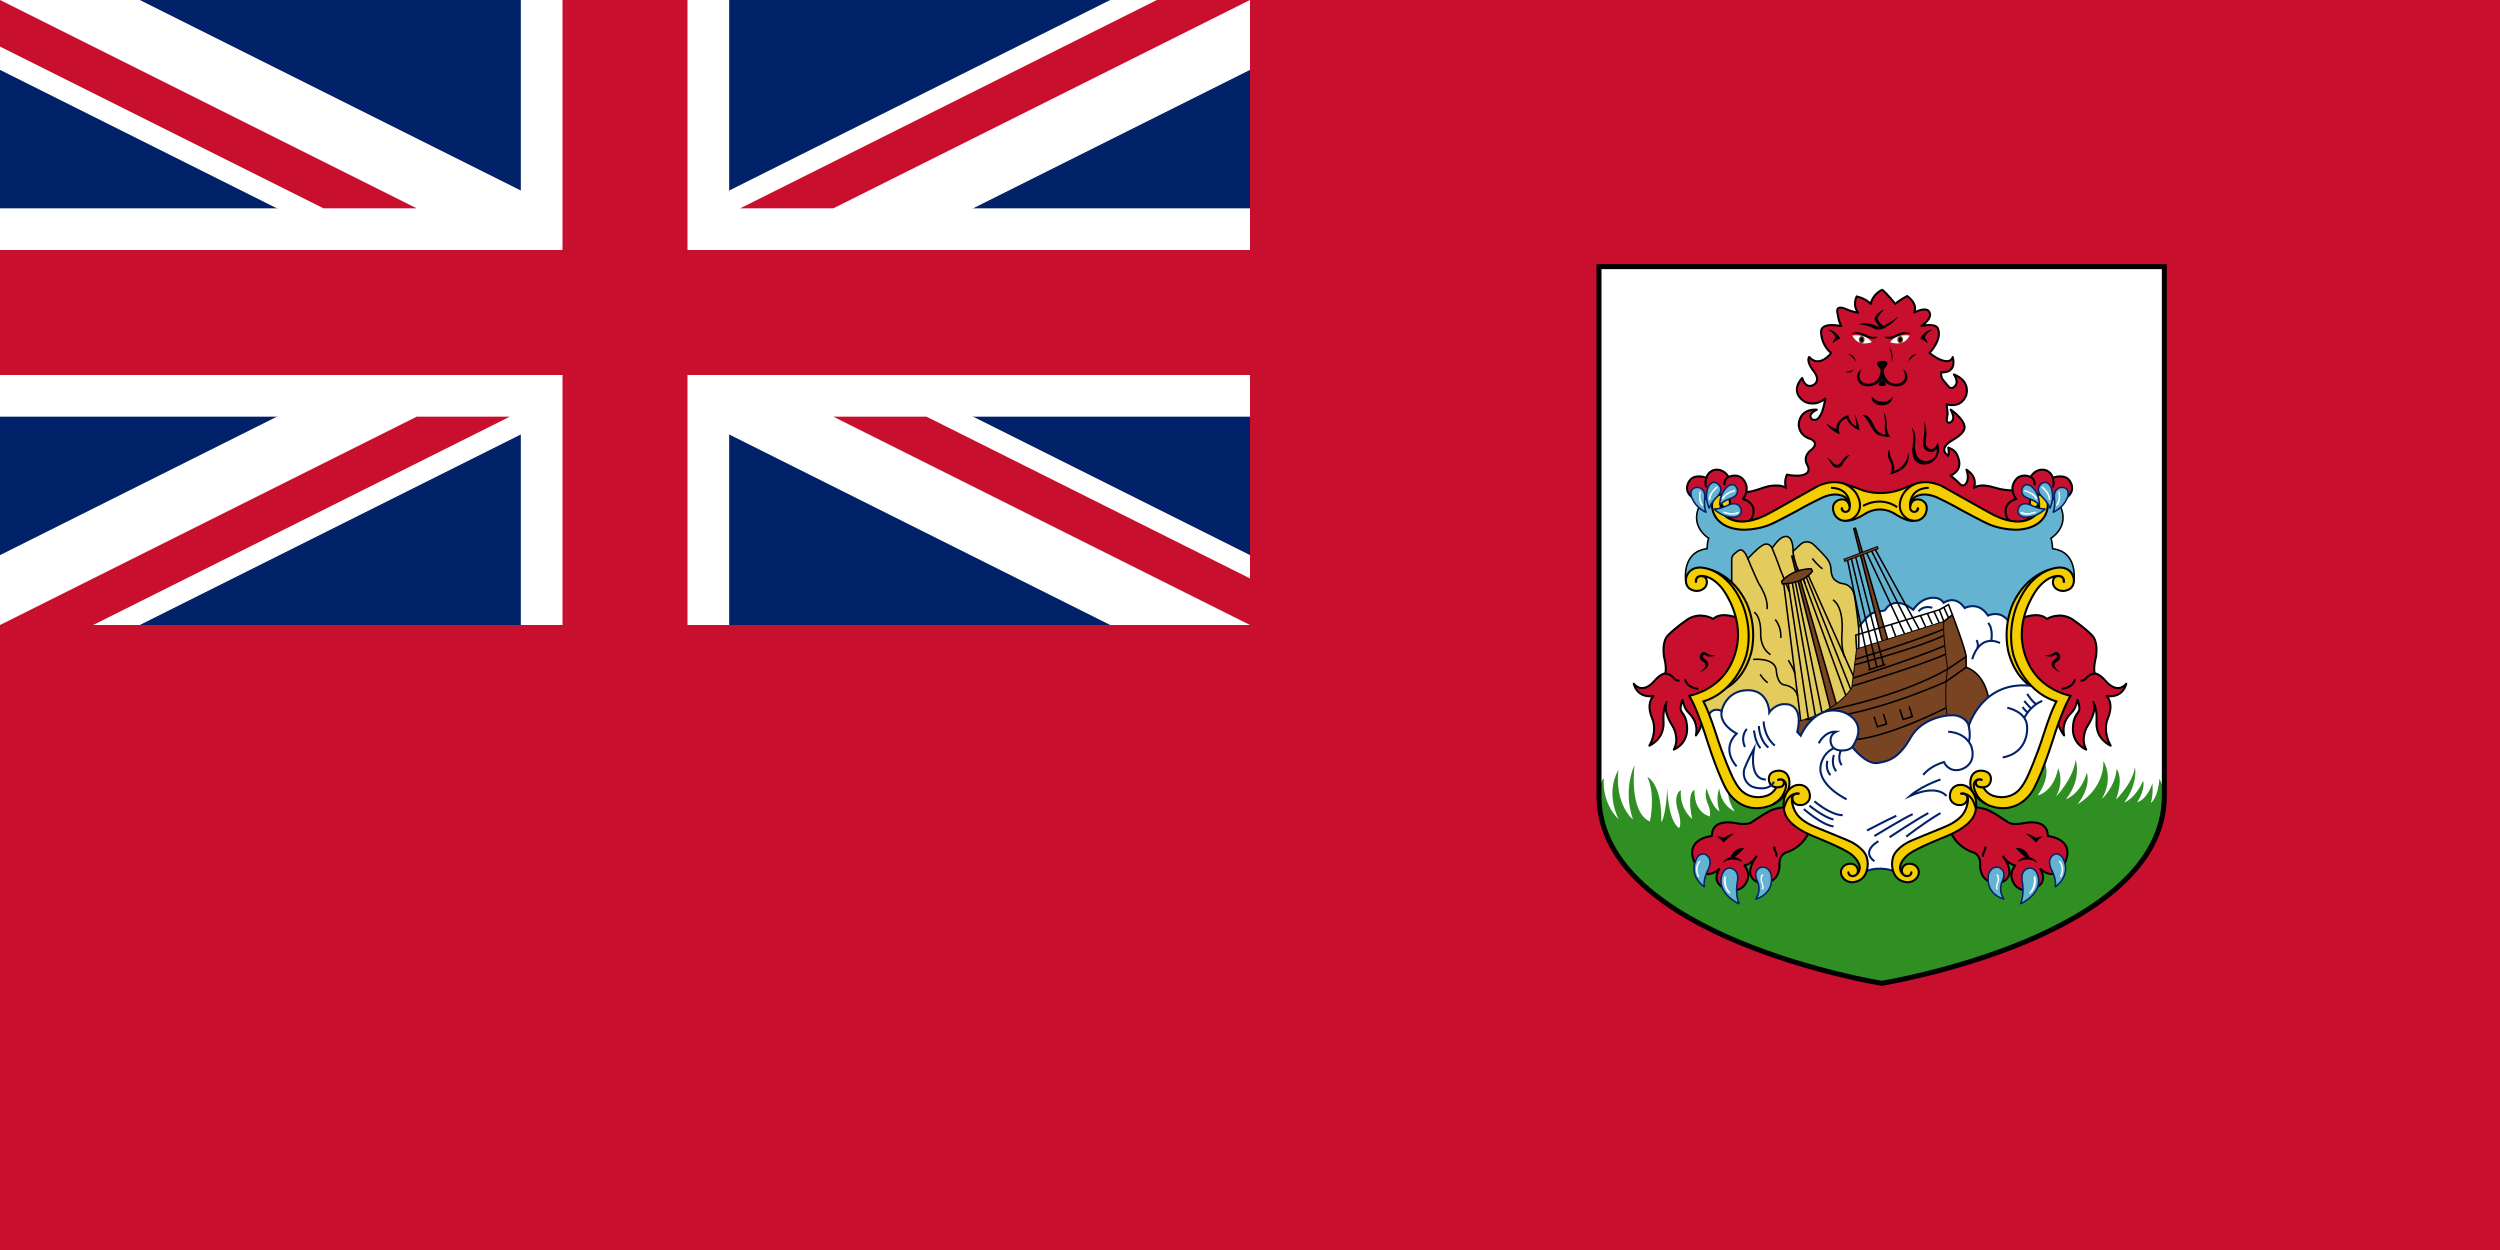
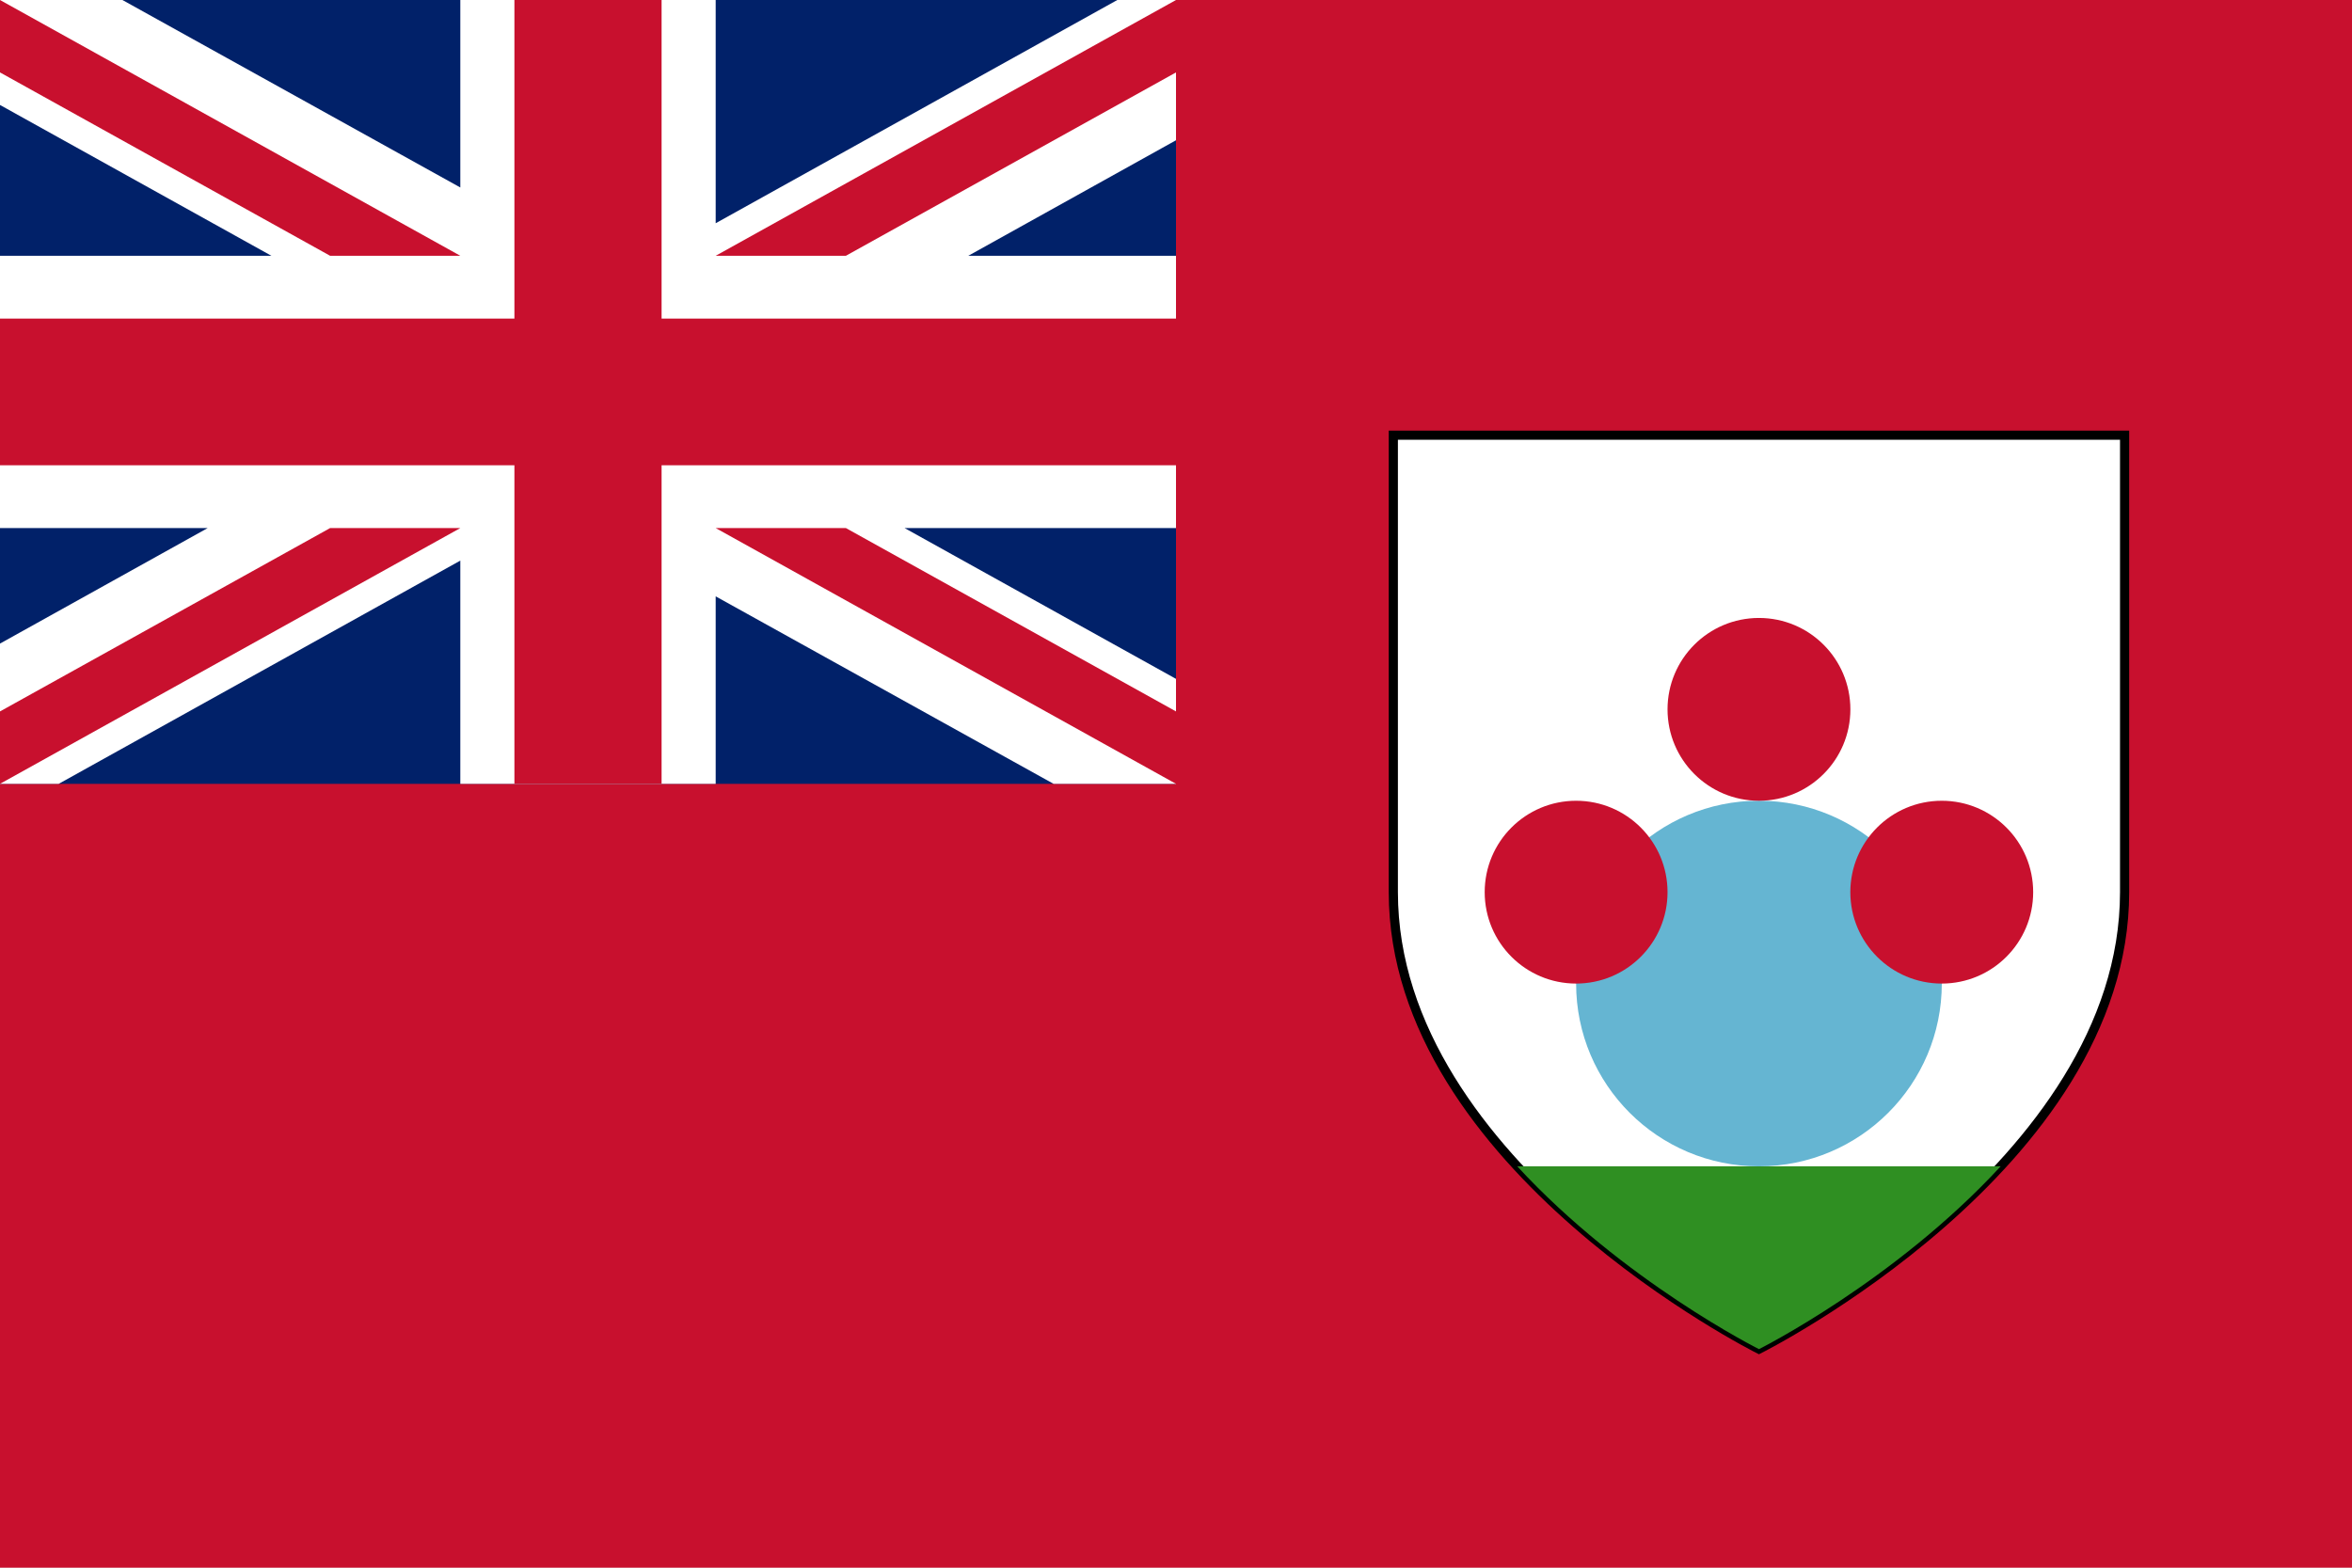
- <svg xmlns="http://www.w3.org/2000/svg" viewBox="0 0 1000 500">
-   <path d="M0 0h1000v500H0z" fill="#c8102e" />
-   <path d="M0 0h500v250H0z" fill="#012169" />
-   <path d="M0 0v27.95L444.1 250H500v-27.95L55.9 0zm500 0v27.95L55.9 250H0v-27.95L444.1 0z" fill="#fff" />
-   <path d="M208.333 0v250h83.334V0zM0 83.333v83.334h500V83.333z" fill="#fff" />
-   <path d="M0 100v50h500v-50zM225 0v250h50V0zM0 250l166.667-83.333h37.266L37.267 250zM0 0l166.667 83.333H129.4L0 18.633zm296.067 83.333L462.733 0H500L333.333 83.333zM500 250l-166.667-83.333H370.6l129.4 64.7z" fill="#c8102e" />
-   <path d="M865.361 106.664v211.737c0 56.557-113.062 74.933-113.062 74.933s-113.062-18.376-113.062-74.933V106.664z" fill="#fff" />
-   <path d="M865.361 318.401c0 56.557-113.062 74.933-113.062 74.933s-113.062-18.376-113.062-74.933c0 0 0-4.555 2.301-7.145 0 0-1.246 9.407 5.981 16.522 0 0-5.669-10.037-.125-19.901 0 0-2.056 12.691 5.856 19.979 0 0-4.361-10.367.561-21.927 0 0-2.43 18.911 6.168 22.681 0 0 2.367-10.869-1.059-17.843 0 0 5.919 2.387 5.607 18.157 0 0 1.869-2.325 2.367-13.697 0 0 .249 13.005 4.735 16.021 0 0 1.371-1.319-.498-7.225s.81-7.979 1.246-7.854c0 0-.983 6.534 4.493 11.435 0 0-2.374-10.241.928-11.623 0 0-.685 8.67 6.168 10.618 0 0 .498-2.513-.997-5.34 0 0-1.308-3.353-.312-5.918 0 0 2.181 7.865 5.171 9.185 0 0-1.807-4.61-.125-9.185 0 0 .374 6.546 6.23 9.247 0 0-3.858-5.067-2.334-10.639l37.659 1.843 19.501.93 58.502-4.134 10.093-8.67s3.987 5.529-2.305 14.262c0 0 6.23-1.131 8.224-10.869 0 0 2.554 5.403-.935 11.372 0 0 6.916-6.911 7.912-14.765 0 0 2.679 7.602-3.863 15.77 0 0 5.856-1.948 8.349-10.618 0 0 1.994 5.222-3.676 12.601 0 0 10.591-5.627 10.28-17.25 0 0 4.423 6.408-.623 15.204 0 0 5.42-4.838 5.919-12.063 0 0 2.991 3.267-.249 12.251 0 0 6.604-6.22 7.601-12.943 0 0 1.433 6.22-4.237 14.073 0 0 3.863-.942 7.539-8.607 0 0 .997 3.016-2.367 8.545 0 0 3.614-.628 6.043-7.539 0 0 .436 4.147-.623 7.854 0 0 2.804-1.822 3.427-9.676 0 0 1.566 2.576 1.593 5.78.025 3.205-.002 1.101-.002 1.101z" fill="#2f8f22" />
-   <g stroke="#000">
-     <path d="M807.139 195.999s-3.929.668-8.975-.87c-5.046-1.537-7.086-.913-8.652 0 0 0 2.048-4.055-2.936-7.257 0 0 1.62 4.094-.623 6.006 0 0-.997.938-2.181-.475 0 0-1.744-1.791-3.582-3.173 0 0 4.237-1.476 3.458-5.78s-3.084-4.869-4.33-5.403c0 0 .436 1.948 0 3.267 0 0-4.61-2.576 1.651-6.22s5.109-5.78 3.987-7.634c-1.121-1.853-3.52-3.895-4.704-4.618 0 0 1.246 1.948 1.028 3.613s-3.053 2.733-2.492-.188c.561-2.922-.031-2.419-.094-5.529 0 0 5.576 1.885 7.757-3.55 0 0 2.149-5.623-4.891-8.419 0 0 1.713 2.293.872 4.021 0 0-1.495 2.827-3.271.534s-2.897-2.733-2.71-5.435c0 0 6.386.88 4.642-6.063 0 0-1.028 4.618-9.314-1.602 0 0 5.389-5.529 3.302-9.99 0 0-.654-2.042-6.511-.848 0 0 5.078-3.204 2.928-5.937 0 0-1.09-1.822-5.825.565 0 0 1.838-3.173-2.804-6.597 0 0-3.115 1.634-4.766 3.141 0 0-3.177-4.021-5.202-5.623 0 0-3.676 1.414-4.61 5.623 0 0-1.713-2.042-5.607-2.984 0 0-1.869 3.456.561 6.471 0 0-1.807-.063-5.109-1.508 0 0-3.769-1.791-3.209 1.445s.841 3.958 1.589 5.466c0 0-8.458-1.964-8.099 2.607.249 3.173 1.433 5.906 4.05 8.199 0 0-4.735 6.189-8.785 1.539 0 0-1.402 1.508 1.62 5.466 0 0 3.022 3.33.53 5.435 0 0-3.333 2.67-4.953-2.513 0 0-5.389 5.372.966 9.487 0 0 4.081 2.325 8.255-1.257 0 0-1.277 10.304-5.265 8.325 0 0-2.399-1.759 1.9-3.864 0 0-6.199-.785-7.196 5.215 0 0-.765 4.774 4.641 6.503 0 0 4.174 1.508-.156 4.744 0 0-3.053 2.325-1.059 5.78 0 0 2.399 3.801-3.676 4.178 0 0-3.302-.031-4.486-.471 0 0-1.332 2.477-.401 5.307 0 0-3.025-2.254-9.91.24-6.884 2.495-6.355.736-6.916 1.49s-1.9 3.298-1.9 3.298 3.614 4.398 3.676 4.304-.685 5.026-.685 5.026l1.776.848 14.174-6.314 14.392-7.5 11.571.709 7.338 1.747 9.639.702 6.903-3.682h9.999l10.998 5.48 12.552 7.489 6.542 1.147 5.04-.269v-10.166z" fill="#c8102e" stroke-linejoin="round" stroke-width=".831" />
-     <path d="M692.974 207.886s5.483 2.796 7.772-.597c0 0 2.991-5.702-3.575-7.681 0 0 3.575-4.288-.257-8.246 0 0-2.009-2.12-5.514-.565 0 0-1.449-3.016-4.86-2.922 0 0-2.99-.047-4.018 3.251 0 0-4.112-1.696-6.402.754 0 0-3.785 4.241 1.495 7.587l3.8.346 3.738-1.728 4.174 1.194c.003-.001-1.072 4.225 3.647 8.607z" fill="#c8102e" stroke-linejoin="round" stroke-width=".831" />
-     <path d="M815.359 197.859c6.605-.622 8.937 4.952 8.937 4.952 3.462 8.122-3.89 12.458-3.89 12.458.561 1.822.623 4.209.623 4.209 10.342 1.257 8.534 12.88 8.534 12.88l-3.425-2.827c-5.981-2.325-12.149 2.764-16.572 11.309s-2.305 12.566-1.558 22.681c.748 10.115 17.195 16.147 17.195 16.147s-7.788 20.042-12.834 32.922-15.576 7.539-18.628 4.826c-3.053-2.713-3.816-1.206-5.358 0s6.916 7.802-8.473 14.022-18.068 10.995-20.622 12.566-13.208.503-14.267-.817c-1.059-1.319-.436-1.319-4.423-3.77-3.987-2.45-10.716-4.586-18.068-8.168-7.352-3.581-7.165-8.168-7.102-9.11.062-.942 2.554-8.607-6.056-2.513s-15.937-2.902-15.937-2.902c-1.682-2.211-8.847-21.412-8.847-21.412-1.931-7.162-5.732-15.519-5.732-15.519.187-.063-.374.88 5.981-2.764s9.201-9.707 11.401-15.707.062-16.272-.748-18.346c-.81-2.073-5.545-11.579-11.408-13.571s-9.795 2.953-9.795 2.953-1.809-11.623 8.534-12.88c0 0 .062-2.387.623-4.209 0 0-7.352-4.335-3.89-12.458 0 0 2.332-5.574 8.937-4.952l-1.598 3.022s-1.663 16.587 22.616 5.466 23.55-13.194 37.381-6.22l10.093-.188s14.579-6.744 19.251-3.843c4.673 2.901 21.494 12.325 21.494 12.325s16.261 6.098 19.438-5.15z" fill="#64b4d1" stroke-width=".623" />
+ <svg xmlns="http://www.w3.org/2000/svg" viewBox="0 0 513 342">
+   <path fill="#c8102e" d="M0 0h513v342H0z" />
+   <path fill="#fff" stroke="#000" stroke-width="2" d="M303.9 94.94v99.69c0 59.81 79.75 99.69 79.75 99.69s79.75-39.88 79.75-99.69V94.94H303.9z" />
+   <path fill="#2F8F22" d="M436.37 254.44H330.93c23.13 25.08 52.72 39.88 52.72 39.88s29.59-14.8 52.72-39.88z" />
+   <circle fill="#65B5D2" cx="383.65" cy="214.56" r="39.88" />
+   <circle fill="#c8102e" cx="343.77" cy="194.63" r="19.94" />
+   <circle fill="#c8102e" cx="423.52" cy="194.63" r="19.94" />
+   <circle fill="#c8102e" cx="383.65" cy="154.75" r="19.94" />
+   <path fill="#012169" d="M0 0h256.5v171H0z" />
+   <g fill="#FFF">
+     <path d="M256.5 0v30.6l-45.3 25.2h45.3v59.4h-59.2l59.2 32.9V171h-26.7l-73.7-40.9V171h-55.7v-48.7L12.8 171H0v-30.6l45.3-25.2H0V55.8h59.2L0 22.9V0h26.7l73.7 40.9V0h55.7v48.7L243.7 0z" />
+     <path d="M156.1 115.2 256.5 171v-15.8l-72-40zM100.4 55.8 0 0v15.8l72 40z" />
  </g>
-   <path d="M742.31 269.772s-.844-5.091-1.731-8.388c0 0-1.802-5.174 1.272-8.806l3.812-4.387s2.369-3.187 5.302-3.62c0 0 2.933-.087 3.213-.684s3.489-5.877 11.121 0c0 0 2.43-3.895 6.168-4.555 0 0 4.038-1.225 5.991 1.791 0 0 4.538-3.441 8.432 2.097 0 0 5.389-3.031 9.314 2.996 0 0 5.327-2.598 8.598 2.94s2.617 7.8 2.617 7.8l2.428 8.796 8.6 10.618-19.999 7.539h-8.971l-17.943 4.806-31.867 2.45-8.878-10.461z" fill="#fff" stroke="#012169" stroke-miterlimit="10" stroke-width=".831" />
-   <g stroke="#000" stroke-width=".831">
-     <path d="M715.374 322.736s-4.766.283-7.196 1.508-4.299 2.545-7.102 4.335c0 0-1.308 1.743-6.822.683 0 0-9.532-2.285-9.532 5.16 0 0-11.401.942-6.729 10.932 0 0 3.177 7.822 9.719 2.262 0 0-4.205 6.031 3.925 8.388 0 0 5.794 1.414 7.476-4.524 0 0 .935-2.356-1.308-5.278 0 0 2.804-.565 4.766-3.581 0 0-5.981 7.559.561 10.282 0 0 8.221 2.063 8.69-6.513 0 0-.671-3.958 2.515-5.372 0 0 6.551-1.508 9.541-8.812.001.001-9.419-5.016-8.504-9.47zm-19.247-75.168s-7.352-3.386-10.841 0c0 0-4.86-3.009-9.968 0 0 0-4.86 3.176-8.224 6.674 0 0-2.367 2.027-1.495 8.417 0 0 1.246 4.505.498 6.767 0 0-1.62-.321-4.86 3.518 0 0-4.112 4.762-7.725.559 0 0 1.121 5.85 7.912 4.907 0 0-3.302 2.576-.436 9.236 0 0 2.118 4.712-1.246 10.618 0 0 5.919-2.387 5.669-9.361 0 0-.498-4.712 1.246-8.042 0 0-1.744 3.028 2.305 9.487 0 0 3.115 4.649.561 9.487 0 0 5.856-2.136 5.296-9.236s-4.112-4.147-1.807-10.681c0 0 .561 3.347 2.305 5.035s3.987 4.515 3.053 9.227c0 0 3.489-4.335 2.679-8.796s-1.682-5.81-1.682-5.81l11.027-6.253 5.483-9.927z" fill="#c8102e" stroke-linejoin="round" />
-     <path d="M679.368 275.583s-4.548-.314-5.296-3.833m-7.975-2.324s1.585-.063 3.018 1.382c0 0 1.094 1.634 2.652 1.445" fill="none" stroke-miterlimit="10" />
+   <g fill="#c8102e">
+     <path d="M144.3 0h-32.1v69.5H0v32h112.2V171h32.1v-69.5h112.2v-32H144.3z" />
+     <path d="M156.1 115.2 256.5 171v-15.8l-72-40zM72 115.2l-72 40V171l100.4-55.8zM100.4 55.8 0 0v15.8l72 40zM184.5 55.8l72-40V0L156.1 55.8z" />
  </g>
-   <path d="M686.096 262.201s-2.367 0-3.676-1.131c0 0-1.371-.942-2.181.565 0 0-1.246 2.136 1.059 3.079 0 0 2.866 1.445-1.682 4.335 0 0 5.42-1.948 3.24-4.586 0 0-2.367-1.696-1.495-2.325 0 0 .249-.503 1.184.126.935.628 2.804.377 3.551-.063z" />
-   <path d="m760.408 274.204-18.218-62.913-.667.179 16.098 63.676z" fill="#784421" stroke="#000" stroke-width=".623" />
-   <path d="M696.964 344.785s-4.299-2.415-7.85.412c0 0 .363-1.571 3.079-2.262 0 0 1.47-4.147 5.581-3.77 0 0-1.682 2.01-3.925 3.707 0 0 2.368.245 3.115 1.913z" />
-   <path d="M681.825 354.778s-6.822-4.288-3.131-11.498c0 0 1.075-2.073 3.131-1.649 0 0 4.252 1.319.935 7.21-.001 0-1.683 3.817-.935 5.937zm13.831 6.786s-9.719-4.429-6.729-11.969c0 0 .924-2.545 3.079-2.356 0 0 3.748.188 2.998 5.183 0 0-1.124 4.901.652 9.142z" fill="#64b4d1" stroke="#012169" stroke-miterlimit="2.613" stroke-width=".623" />
-   <path d="M693.6 333.427s-2.92 2.157-4.108 3.602c0 0-1.188-1.476-2.745-2.372 0 0 1.793-.236 2.745.571 0 0 1.491-1.445 4.108-1.801z" />
-   <path d="M702.244 359.679s7.616-1.932 6.215-9.801c0 0-.748-3.44-3.972-2.969 0 0-3.885.992-1.355 5.994 0 0 1.495 3.572-.888 6.776z" fill="#64b4d1" stroke="#012169" stroke-miterlimit="2.613" stroke-width=".623" />
-   <path d="M736.656 193.201s4.906 1.504 7.57 2.59c0 0 7.102 3.204 16.121 0 0 0 6.099-2.415 6.912-2.59l-4.67 7.114-.234 3.675 2.922 4.288s-1.753.707-6.987-2.498c0 0-5.794-4.476-12.71 0 0 0-3.785 2.564-6.962 2.498l4.486-5.009-1.729-4.51z" fill="#f5ce00" stroke="#000" stroke-miterlimit="2.613" stroke-width=".831" />
-   <path d="M705.188 350.278s.28-.377-.047-.542c0 0-.327-.141-.561.318 0 0-.794 1.26-.122 2.986 0 0 .636 1.196.327 2.445 0 0-.042.353.239.401 0 0 .269-.094.321-.353 0 0 .38-1.219-.274-2.412.001-.001-.794-1.853.117-2.843z" fill="#fff" />
-   <g stroke="#000">
-     <path d="M810.687 207.886s-5.483 2.796-7.772-.597c0 0-2.99-5.702 3.575-7.681 0 0-3.575-4.288.257-8.246 0 0 2.009-2.12 5.514-.565 0 0 1.449-3.016 4.86-2.922 0 0 2.99-.047 4.018 3.251 0 0 4.112-1.696 6.401.754 0 0 3.785 4.241-1.495 7.587l-3.8.346-3.738-1.728-4.174 1.194c-.002-.001 1.073 4.225-3.646 8.607z" fill="#c8102e" stroke-linejoin="round" stroke-width=".831" />
-     <path d="M767.262 203.457s-.138 1.131-1.26 1.257c0 0-1.17.377-1.852-1.08 0 0-.079-.33-.097-.491-.078-.681-.311-2.639 1.807-4.241 0 0 3.458-2.827 10.062.597 0 0 5.233 2.513 8.847 4.649 0 0 9.345 5.026 10.467 5.403 0 0 4.112 2.073 10.404 2.325 0 0 8.598.628 12.242-5.403 0 0 2.772-4.586 0-7.508 0 0-1.121-1.319-2.965-1.076-.774.102-1.629.458-2.455 1.422 0 0-1.339 1.948.218 3.393 0 0 2.025 1.241 2.741-1.382 0 0 .031-.188.093.047.04.152.498 2.152-.576 3.848 0 0-5.187 7.849-19.454-.285l-18.815-10.553s-9.439-4.838-15.077 2.733c0 0-4.548 6.283 1.308 10.398 0 0 4.361 2.607 7.102-1.539 0 0 2.274-4.084-1.308-5.874 0 0-3.146-1.476-4.392 1.665s2.43 3.958 2.772 1.728c.001-.002.095-.536.188-.033z" fill="#f5ce00" stroke-miterlimit="2.613" stroke-width=".831" />
-     <g stroke-width=".623">
-       <path d="M692.68 235.844v-11.78c0-.925.007-1.696 1.408-2.827s2.897-2.922 5.046 2.168c0 0 4.205-4.429 5.607-5.089 0 0 2.43-2.073 4.112.942 0 0 2.243-3.393 4.018-4.241 0 0 4.205-2.733 4.392 5.466l3.271-3.016s2.523-2.073 5.327.754c0 0 4.766 4.618 5.42 5.937 0 0 1.052 1.429 1.133 3.683 0 0-.012 2.537 1.296 3.95 0 0 1.494 1.319 2.943 1.602 0 0 3.411.094 4.626 3.298 0 0 .561-.555 2.243 14.801v27.985l-18.878 22.524-30.279-8.67-12.055-4.995-2.71-8.859 11.682-7.539 6.355-17.152-2.056-12.063z" fill="#e4cb5e" stroke-miterlimit="2.613" />
-       <path d="m776.109 250.703 1.433-2.136 3.427-2.639s5.233 13.734 5.483 16.731v4.262s7.85 2.003 9.221 14.066l-6.479 11.937-10.155-5.655-2.928-2.136v-34.43z" fill="#784421" />
-     </g>
-   </g>
-   <path d="M679.932 345.001s.374-.495.117-.707c0 0-.164-.236-.607.33 0 0-2.064 2.307-.421 5.855 0 0 .187.506.514.341 0 0 .28-.141.023-.565.001 0-1.471-2.922.374-5.254z" fill="#fff" />
-   <g stroke="#000">
-     <path d="M710.546 342.684s.311-1.068-.436-2.199c0 0-.498-.817-.312-1.885" fill="none" stroke-miterlimit="10" stroke-width=".831" />
-     <path d="M717.265 220.483s.028 2.946.869 5.114 3.681 5.917 3.868 7.943" fill="none" stroke-miterlimit="10" stroke-width=".623" />
-     <path d="M788.476 322.736s4.766.283 7.196 1.508 4.299 2.545 7.102 4.335c0 0 1.308 1.743 6.822.683 0 0 9.532-2.285 9.532 5.16 0 0 11.401.942 6.729 10.932 0 0-3.177 7.822-9.719 2.262 0 0 4.205 6.031-3.925 8.388 0 0-5.794 1.414-7.476-4.524 0 0-.935-2.356 1.308-5.278 0 0-2.804-.565-4.766-3.581 0 0 5.981 7.559-.561 10.282 0 0-8.221 2.063-8.69-6.513 0 0 .671-3.958-2.515-5.372 0 0-6.551-1.508-9.541-8.812 0 .001 9.419-5.016 8.504-9.47z" fill="#c8102e" stroke-linejoin="round" stroke-width=".831" />
-     <g stroke-width=".623">
-       <path d="m713.505 233.536 7.778 62.78m-5.981-62.916 8.723 58.519m-7.088-58.791 10.047 58.037" fill="none" stroke-miterlimit="10" />
-       <path d="m735.613 285.227-18.219-62.913-.667.179 16.099 63.677z" fill="#784421" />
-       <path d="m722.511 230.823 18.398 46.488m-19.626-45.736 17.756 48.563" fill="none" stroke-miterlimit="10" />
-     </g>
-   </g>
-   <path d="M692.136 357.103s-2.135-2.047-1.838-5.717c0 0 .125-.785-.267-.894 0 0-.418-.174-.48.737 0 0-.592 3.833 1.994 6.031 0 0 .176.22.462.157-.001 0 .305-.068.129-.314z" fill="#fff" />
-   <g stroke="#000">
-     <path d="m723.341 230.192 18.969 42.407m-24.157-39.772 11.635 57.112" fill="none" stroke-miterlimit="10" stroke-width=".623" />
-     <path d="M813.327 275.146c-8.31-4.715-10.132-15.176-10.132-15.176-2.009-10.414 2.056-18.66 2.056-18.66 5.374-11.356 14.582-13.469 14.582-13.469s-9.021 6.259-11.544 14.694c0 0-1.963 7.115-.841 14.136 1.121 7.021.701 5.23 2.43 10.649z" fill="#f5ce00" stroke-miterlimit="2.613" stroke-width=".831" />
-     <path d="m777.542 248.567-34.917 11.025-1.904 15.554c-8.286 12.003-25.124 14.133-25.124 14.133l13.1 13.948 25.17 5.278 13.208-10.178 11.962-11.058c-1.246-5.906-.561-14.67-.561-14.67 0-1.476.561-4.932.561-4.932s-2.056-14.199-1.495-19.1z" fill="#784421" stroke-width=".38" />
-     <g fill="none" stroke-miterlimit="10" stroke-width=".623">
-       <path d="M741.2 271.238s22.997-7.181 36.71-12.947m-47.749 26.056s28.69-5.183 48.876-16.68l7.414-5.008" />
-       <path d="m786.451 266.921-7.975 5.678s-32.086 14.796-56.516 15.191m56.51-4.677s-24.665 12.701-38.808 12.89" />
-     </g>
-     <path d="M807.883 247.568s7.352-3.386 10.841 0c0 0 4.86-3.009 9.968 0 0 0 4.86 3.176 8.224 6.674 0 0 2.367 2.027 1.495 8.417 0 0-1.246 4.505-.498 6.767 0 0 1.62-.321 4.86 3.518 0 0 4.112 4.762 7.725.559 0 0-1.121 5.85-7.912 4.907 0 0 3.302 2.576.436 9.236 0 0-2.118 4.712 1.246 10.618 0 0-5.919-2.387-5.669-9.361 0 0 .498-4.712-1.246-8.042 0 0 1.744 3.028-2.305 9.487 0 0-3.115 4.649-.561 9.487 0 0-5.856-2.136-5.296-9.236.561-7.1 4.112-4.147 1.807-10.681 0 0-.561 3.346-2.305 5.035-1.744 1.688-3.987 4.515-3.053 9.227 0 0-3.489-4.335-2.679-8.796s1.682-5.81 1.682-5.81l-11.027-6.253-5.483-9.927z" fill="#c8102e" stroke-linejoin="round" stroke-width=".831" />
-   </g>
-   <path d="M682.968 287.301s1.028-4.87 5.701-2.954c0 0 1.589-7.979 10.093-8.261 8.504-.283 8.971 8.293 8.971 8.859 0 0 2.498-3.682 6.669-3.255 0 0 7.191-.424 4.513 11.122l1.36 1.448s5.494-12.897 16.802-9.504c0 0 11.027 3.361 3.832 14.042 0 0 5.442 7.068 10.057 6.408s8.727-2.073 13.306-10.178 15.233-9.33 17.943-8.859 4.851 2.231 5.293 4.147c0 0 5.641-18.827 25.92-15.869l8.13 4.089 3.084 1.414-4.597 12.974-11.199 25.314-8.502 2.614-8.878-5.089-3.084 1.653-.252 7.582-11.71 8.429-8.13 3.351-8.971 6.126-2.087 5.476s-4.955-2.087-10.547 0l-1.851-4.533-5.233-4.995-20.33-9.59-3.673-11.846-3.711-1.653-4.154 4.758-6.074.708-9.065-6.126z" fill="#fff" stroke="#012169" stroke-miterlimit="10" stroke-width=".831" />
-   <g stroke="#000">
-     <g stroke-miterlimit="2.613">
-       <g stroke-width=".831">
-         <path d="M771.499 195.132s-7.759-.345-7.478 7.697" fill="none" />
-         <path d="M822.54 280.562c-13.504-4.147-17.195-18.66-17.195-18.66-2.757-10.885 1.682-20.403 1.682-20.403 6.168-14.485 16.604-14.482 16.604-14.482 5.233-.141 5.861 4.335 5.861 4.335.494 3.173-1.733 4.319-1.733 4.319-3.582 1.948-5.841-.691-5.841-.691-1.495-1.948-.343-3.675-.343-3.675.919-1.288 2.679-.723 2.679-.723 1.394.432 1.246 2.175 1.246 2.175.008.047.039.047.039.047.062-.016.039-.039.039-.039s.311-2.136-1.776-2.356c0 0-4.065-.88-8.831 5.058 0 0-6.276 8.011-6.261 18.377 0 0-.794 19.461 19.485 24.503 0 0-2.196 3.157-6.074 14.56 0 0-4.392 14.655-8.585 22.578 0 0-5.574 11.302-18.003 6.684 0 0-7.401-3.251-7.383-8.623 0 0-.514-4.901 3.925-5.278 0 0 4.346-.33 4.299 3.393 0 0 .117 4.029-4.626 3.11 0 0-1.659-.353-1.355-1.979 0 0 .265-1.461 2.266-.825 0 0 .062.008.07-.024 0 0 .023-.035-.047-.055 0 0-.774-.346-1.592-.06 0 0-.733.244-.791 1.387 0 0-.047.919.935 1.437 0 0 1.192.424 2.126.33 0 0 1.257 2.537 4.101 3.397 3.959 1.197 7.22.044 9.216-1.548 2.171-1.732 3.575-4.759 3.995-5.501s4.065-8.906 6.806-17.686c0 0 2.399-7.571 4.314-11.529z" fill="#f5ce00" />
-         <path d="M784.434 317.458s2.523-.342 2.523 1.908c0 0-.154 3.287-4.159 2.568 0 0-3.948-.864-2.547-5.278 0 0 .935-3.11 4.673-2.662 0 0 3.621.165 5.21 5.113 0 0 1.215 4.171-.864 7.751-2.321 3.996-8.193 6.621-11.027 7.783 0 0-11.355 4.461-14.742 7.013 0 0-5.194 3.856-2.897 7.445 0 0 .888 1.367 2.22 1.367 0 0 1.519.071 1.776-1.484 0 0 .008-.031-.016-.071 0 0-.023 0-.031.039 0 0-.109.95-.935 1.304 0 0-1.106.558-2.266-.424 0 0-1.23-1.178-.202-3.008 0 0 1.347-2.254 4.486-.919 0 0 2.765 1.367 1.628 4.304 0 0-1.012 2.703-4.346 2.696 0 0-2.51-.083-4.115-1.766-2.505-2.626-2.641-7.741-.433-10.386 0 0 2.087-2.812 6.277-4.524 2.427-.992 7.009-2.984 11.775-4.853 3.35-1.314 6.418-2.887 8.411-5.246 0 0 1.776-1.979 2.29-5.372 0 0 .491-2.545-1.059-3.102 0 0-.787-.353-1.651-.236 0 0-.023.001-.029.016-.002.001-.037.039.05.024z" fill="#f5ce00" />
-         <path d="M784.645 317.442s2.788-.503 4.532 2.812c0 0 1.028 2.136 1.194 3.372m.908-11.85s-2.792.484-1.354 4.434c1.355 3.723 3.872 4.944 4.619 5.462" fill="none" />
-         <path d="M736.653 203.456s.138 1.131 1.26 1.257c0 0 1.17.377 1.852-1.08 0 0 .079-.33.097-.491.078-.681.311-2.639-1.807-4.241 0 0-3.458-2.827-10.062.597 0 0-5.233 2.513-8.847 4.649 0 0-9.345 5.026-10.467 5.403 0 0-4.112 2.073-10.404 2.325 0 0-8.598.628-12.242-5.403 0 0-2.772-4.586 0-7.508 0 0 1.121-1.319 2.965-1.076.774.102 1.629.458 2.455 1.422 0 0 1.339 1.948-.218 3.393 0 0-2.025 1.241-2.741-1.382 0 0-.031-.188-.094.047-.04.152-.498 2.152.576 3.848 0 0 5.187 7.849 19.454-.285l18.815-10.553s9.439-4.838 15.077 2.733c0 0 4.548 6.283-1.308 10.398 0 0-4.361 2.607-7.102-1.539 0 0-2.274-4.084 1.308-5.874 0 0 3.146-1.476 4.392 1.665s-2.43 3.958-2.772 1.728c0-.001-.094-.535-.187-.033zm-46.065 71.69c8.31-4.715 10.132-15.176 10.132-15.176 2.009-10.414-2.056-18.66-2.056-18.66-5.374-11.356-14.582-13.469-14.582-13.469s9.021 6.259 11.544 14.694c0 0 1.963 7.115.841 14.136-1.121 7.021-.701 5.23-2.43 10.649z" fill="#f5ce00" />
-         <path d="M732.416 195.132s7.759-.345 7.478 7.697" fill="none" />
-         <path d="M681.375 280.562c13.504-4.147 17.195-18.66 17.195-18.66 2.757-10.885-1.682-20.403-1.682-20.403-6.168-14.485-16.604-14.482-16.604-14.482-5.233-.141-5.861 4.335-5.861 4.335-.494 3.173 1.733 4.319 1.733 4.319 3.582 1.948 5.841-.691 5.841-.691 1.495-1.948.343-3.675.343-3.675-.919-1.288-2.679-.723-2.679-.723-1.394.432-1.246 2.175-1.246 2.175-.008.047-.039.047-.039.047-.062-.016-.039-.039-.039-.039s-.312-2.136 1.776-2.356c0 0 4.065-.88 8.831 5.058 0 0 6.276 8.011 6.261 18.377 0 0 .794 19.461-19.485 24.503 0 0 2.196 3.157 6.074 14.56 0 0 4.392 14.655 8.585 22.578 0 0 5.574 11.302 18.003 6.684 0 0 7.401-3.251 7.383-8.623 0 0 .514-4.901-3.925-5.278 0 0-4.346-.33-4.299 3.393 0 0-.117 4.029 4.626 3.11 0 0 1.659-.353 1.355-1.979 0 0-.265-1.461-2.266-.825 0 0-.062.008-.07-.024 0 0-.023-.035.047-.055 0 0 .774-.346 1.592-.06 0 0 .733.244.791 1.387 0 0 .047.919-.935 1.437 0 0-1.192.424-2.126.33 0 0-1.257 2.537-4.101 3.397-3.959 1.197-7.22.044-9.216-1.548-2.171-1.732-3.575-4.759-3.995-5.501s-4.065-8.906-6.806-17.686c0 0-2.399-7.571-4.314-11.529z" fill="#f5ce00" />
-         <path d="M719.481 317.458s-2.523-.342-2.523 1.908c0 0 .154 3.287 4.159 2.568 0 0 3.948-.864 2.547-5.278 0 0-.935-3.11-4.673-2.662 0 0-3.621.165-5.21 5.113 0 0-1.215 4.172.864 7.751 2.321 3.996 8.193 6.621 11.027 7.783 0 0 11.355 4.461 14.742 7.013 0 0 5.194 3.856 2.897 7.445 0 0-.888 1.367-2.22 1.367 0 0-1.519.071-1.776-1.484 0 0-.008-.031.016-.071 0 0 .023 0 .031.039 0 0 .109.95.935 1.304 0 0 1.106.558 2.266-.424 0 0 1.23-1.178.202-3.008 0 0-1.347-2.254-4.486-.919 0 0-2.765 1.367-1.628 4.304 0 0 1.012 2.703 4.346 2.696 0 0 2.51-.083 4.115-1.766 2.505-2.626 2.641-7.741.433-10.386 0 0-2.087-2.812-6.277-4.524-2.427-.992-7.009-2.984-11.775-4.853-3.35-1.314-6.418-2.887-8.411-5.246 0 0-1.776-1.979-2.29-5.372 0 0-.491-2.545 1.059-3.102 0 0 .787-.353 1.651-.236 0 0 .023.001.029.016.002 0 .037.039-.05.024z" fill="#f5ce00" />
-         <path d="M719.27 317.442s-2.788-.503-4.532 2.812c0 0-1.028 2.136-1.194 3.372m-.908-11.851s2.792.484 1.354 4.434c-1.355 3.723-3.872 4.944-4.619 5.462m35.836-119.296s6.75-4.227 13.644.454" fill="none" />
-       </g>
-       <path d="M706.798 243.667s.935-3.77-3.364-10.367c0 0-2.804-6.031-4.299-9.895m9.719-4.147s2.434 5.929 3.271 8.584c0 0 3.019 7.437 3.659 8.945" fill="none" stroke-width=".623" />
-     </g>
-     <g stroke-width=".623">
-       <path d="M710.069 247.813s2.538 2.733 2.25 7.351m-10.661-10.272s2.804 1.351 2.619 8.796c0 0-.282 5.435 3.923 8.168m-6.922 1.916s8.775-.958 9.258 4.445c0 0 .187 5.183 3.177 5.749 0 0 4.479.424 5.367 4.571m-15.039-8.765s1.542 2.309 3.037 3.298m8.224-9s2.229 3.377 2.649 5.356m7.008-46.022s2.056 2.796 4.05 4.115m4.174 12.441s4.361 2.136 3.614 13.131c0 0-.561 6.448 1.246 9.967" fill="none" stroke-miterlimit="10" />
-       <path d="m712.639 232.499.28 1.037s7.819.33 12.04-4.995l-.452-1.021s-6.822-.346-11.868 4.979z" fill="#784421" />
-       <path d="M740.807 274.447s27.042-8.062 37.464-12.762" fill="none" stroke-miterlimit="10" />
-     </g>
-     <path d="m737.591 223.687 13.375-5.089.316.895-13.378 5.081z" fill="#784421" stroke-width=".38" />
-   </g>
-   <g fill="none" stroke-miterlimit="10">
-     <path d="m739.039 224.143 8.878 43.524m-7.337-44.109 10.168 43.324m-8.438-43.981 11.121 43.007m-6.761-44.663 15.161 32.283m-13.155-33.045 16.167 32.094m-14.682-32.658 17.488 31.772m-20.332 16.321 6.862-2.261m-12.057-2.045s20.114-5.875 35.337-12.015m-35.607 14.217s25.492-6.745 35.606-11.666m-27.827 32.399 1.335 4.084 3.649-1.168-1.246-4.047m6.558-1.803 1.335 4.083 3.65-1.167-1.247-4.047m-21.04-22.984-.315-5.525 33.425-10.149 1.807 4.649m-21.057 1.196 1.821 4.878m9.864-8.426 2.129 4.639m.642-5.48 1.991 4.389m.655-5.193 2.093 4.585m.055-5.237 3.676-2.073 1.558 4.083m-3.427-3.029 1.872 4.227" stroke="#000" stroke-width=".623" />
-     <g stroke="#012169" stroke-width=".831">
-       <path d="M694.649 306.526s-6.542-6.625 0-13.114c0 0-7.102-3.473-5.981-9.065m17.663 27.428s-6.775.923-4.766-12.27c0 0-2.804 5.23-3.77 7.918-.723 2.012-.245 5.26 2.623 7.016 1.146.702 7.221 2.284 9.183-1.74m-10.84-21.11s-2.757 2.545-.794 7.21m3.644-6.598s.327 4.524 2.57 7.068m-.632-8.858s-.021 5.325 3.81 8.623m-1.905-10.461s.036 5.984 4.475 9.66m17.569-.896s2.243-4.901 6.962-4.665c0 0-2.29 1.037-2.243 3.33 0 0-.28 3.785 3.785 4.162 0 0 3.271.424 4.906-1.367" />
-       <path d="M738.666 319.72s-11.635-5.466-10.42-13.335c0 0 .467-4.806 5.166-7.068m-2.456 4.994s-1.028 3.393 1.262 5.749m1.354-8.058s-1.402 3.723.935 6.503m1.867-8.31s-1.68 3.079.329 5.859m-10.934 14.466s6.355 5.514 11.308 5.561m-13.317-3.817s5.939 4.806 9.651 5.513m-11.894-4.152s7.341 6.461 11.894 6.932m17.964 5.938s-7.216 3.888-1.622 7.999m-2.957-12.287s8.177-4.288 11.728-5.89m-8.784 8.105s11.822-7.21 15.326-8.764m-9.252 9.235s10.093-6.738 15.513-9.66m-8.831 9.424s6.962-5.466 13.691-9.424m2.383-6.832s-3.411-4.995-14.625 0c0 0 4.112-3.732 12.242-6.625m11.321-21.46s.919 4.052-.062 6.503" />
-       <path d="M769.318 309.966s2.336-3.44 8.271-5.136c0 0 1.6 4.005 6.215 3.11 0 0 6.962-1.367 4.86-9 0 0-1.448-5.702-9.4-6.267m23.651-9.56s8.084 1.455 7.944 8.052c0 0 .654 9.895-9.766 11.827m8.618-15.816s2.221-4.823 7.174-6.803m-6.019-2.826s2.208 3.54 3.717 4.055m-4.872-1.228s2.081 2.543 2.782 2.968m-3.457-.518s1.096 1.619 2.067 2.129m-43.654-40.383s1.573-2.553 5.483-1.469m15.965 20.605s2.477-10.332 11.121-6.516m-3.505-.846s.888-4.763-1.262-7.189m-4.626 6.857s1.101 1.97.159 3.58" />
-     </g>
-   </g>
-   <path d="M808.195 361.563s9.719-4.429 6.729-11.969c0 0-.924-2.545-3.079-2.356 0 0-3.748.188-2.998 5.183 0 .001 1.123 4.902-.652 9.142z" fill="#64b4d1" stroke="#012169" stroke-miterlimit="2.613" stroke-width=".623" />
-   <path d="M811.715 357.103s2.136-2.047 1.838-5.717c0 0-.125-.785.267-.894 0 0 .418-.175.48.736 0 0 .592 3.833-1.994 6.031 0 0-.176.22-.462.157.001.001-.306-.067-.129-.313z" fill="#fff" />
-   <path d="M822.026 354.778s6.822-4.288 3.131-11.498c0 0-1.075-2.073-3.131-1.649 0 0-4.252 1.319-.935 7.21 0 0 1.682 3.817.935 5.937z" fill="#64b4d1" stroke="#012169" stroke-miterlimit="2.613" stroke-width=".623" />
-   <path d="M823.731 345s-.374-.495-.117-.707c0 0 .164-.236.607.33 0 0 2.064 2.307.421 5.855 0 0-.187.506-.514.341 0 0-.28-.141-.023-.565 0 0 1.472-2.921-.374-5.254z" fill="#fff" />
-   <path d="M801.606 359.679s-7.616-1.932-6.215-9.801c0 0 .748-3.44 3.972-2.969 0 0 3.885.992 1.355 5.994 0 0-1.495 3.571.888 6.776z" fill="#64b4d1" stroke="#012169" stroke-miterlimit="2.613" stroke-width=".623" />
-   <path d="M798.662 350.278s-.28-.377.047-.542c0 0 .327-.141.561.318 0 0 .794 1.26.122 2.986 0 0-.636 1.196-.327 2.445 0 0 .042.353-.239.401 0 0-.269-.094-.321-.353 0 0-.38-1.219.274-2.412 0-.001.795-1.853-.117-2.843z" fill="#fff" />
-   <path d="M807.073 344.785s4.299-2.415 7.85.412c0 0-.363-1.571-3.079-2.262 0 0-1.469-4.147-5.581-3.77 0 0 1.682 2.01 3.925 3.707 0 0-2.367.245-3.115 1.913zm3.178-11.358s2.92 2.157 4.108 3.602c0 0 1.188-1.476 2.745-2.372 0 0-1.793-.236-2.745.571 0 0-1.492-1.445-4.108-1.801z" />
-   <path d="M793.305 342.684s-.312-1.068.436-2.199c0 0 .498-.817.312-1.885m30.589-63.017s4.548-.314 5.296-3.833m7.975-2.324s-1.585-.063-3.018 1.382c0 0-1.094 1.634-2.652 1.445" fill="none" stroke="#000" stroke-miterlimit="10" stroke-width=".831" />
-   <path d="M817.914 262.201s2.367 0 3.676-1.131c0 0 1.371-.942 2.181.565 0 0 1.246 2.136-1.059 3.079 0 0-2.866 1.445 1.682 4.335 0 0-5.42-1.948-3.24-4.586 0 0 2.367-1.696 1.495-2.325 0 0-.249-.503-1.184.126-.935.628-2.804.377-3.551-.063z" />
-   <path d="M821.134 204.987s1.069-1.455.632-5.821 3.354-4.868 4.812-3.613c0 0 1.507 1.305.121 4.074-.8 1.598-2.077 3.667-5.565 5.36z" fill="#64b4d1" stroke="#012169" stroke-miterlimit="2.613" stroke-width=".623" />
-   <path d="M822.559 201.727s1.421-1.528.743-4.845c0 0-.005-.327.183-.349 0 0 .345-.087.403.24 0 0 .763 3.536-.841 5.457 0 0-.293.284-.489 0 .001-.001-.215-.204.001-.503z" fill="#fff" />
-   <path d="M819.923 203.399s-.112-1.76-3.154-4.751-.541-5.747 1.322-5.724c0 0 1.93.03 2.625 2.971.401 1.699.741 4.048-.793 7.504z" fill="#64b4d1" stroke="#012169" stroke-miterlimit="2.613" stroke-width=".623" />
-   <path d="M819.45 199.572s.054-2.156-2.7-4.406c0 0-.224-.262-.096-.401 0 0 .204-.293.47-.066 0 0 2.966 2.373 3.038 4.965 0 0-.033.419-.373.316-.001-.002-.303-.026-.339-.408z" fill="#fff" />
-   <path d="M815.792 202.076s-.795-1.434-4.552-2.767-2.742-4.615-1.161-5.317c0 0 1.641-.722 3.397 1.477 1.015 1.272 2.236 3.112 2.316 6.607z" fill="#64b4d1" stroke="#012169" stroke-miterlimit="2.613" stroke-width=".623" />
-   <path d="M814.146 199.44s-.854-1.977-4.294-2.843c0 0-.313-.142-.255-.323 0 0 .062-.353.398-.26 0 0 3.683.886 4.834 3.205 0 0 .146.394-.206.445 0 .001-.284.108-.477-.224z" fill="#fff" />
-   <path d="M818.146 203.512s-1.752.492-5.775-1.449-5.785 1.437-5.08 3.244c0 0 .737 1.87 3.851 1.542 1.798-.19 4.206-.661 7.004-3.337z" fill="#64b4d1" stroke="#012169" stroke-miterlimit="2.613" stroke-width=".623" />
-   <path d="M808.791 204.794s1.824 1.125 5.134-.155c0 0 .337-.065.392.117 0 0 .15.325-.178.443 0 0-3.521 1.404-5.783.171 0 0-.344-.238-.085-.484.001 0 .174-.252.52-.092z" fill="#fff" />
-   <path d="M812.26 190.797s2.009.974 1.542 3.33" fill="none" stroke="#000" stroke-miterlimit="2.613" stroke-width=".831" />
-   <path d="M821.138 191.127s.786 2.488-.082 3.828" fill="none" stroke="#000" stroke-miterlimit="10" stroke-width=".831" />
-   <path d="M682.528 204.987s-1.069-1.455-.632-5.821-3.354-4.868-4.812-3.613c0 0-1.507 1.305-.121 4.074.8 1.598 2.076 3.667 5.565 5.36z" fill="#64b4d1" stroke="#012169" stroke-miterlimit="2.613" stroke-width=".623" />
-   <path d="M681.102 201.727s-1.421-1.528-.743-4.845c0 0 .005-.327-.183-.349 0 0-.345-.087-.403.24 0 0-.763 3.536.841 5.457 0 0 .293.284.489 0-.001-.001.216-.204-.001-.503z" fill="#fff" />
-   <path d="M683.738 203.399s.112-1.76 3.154-4.751.541-5.747-1.322-5.724c0 0-1.93.03-2.625 2.971-.401 1.699-.741 4.048.793 7.504z" fill="#64b4d1" stroke="#012169" stroke-miterlimit="2.613" stroke-width=".623" />
-   <path d="M684.212 199.572s-.054-2.156 2.7-4.406c0 0 .224-.262.096-.401 0 0-.204-.293-.47-.066 0 0-2.966 2.373-3.038 4.965 0 0 .033.419.373.316 0-.002.302-.026.339-.408z" fill="#fff" />
-   <path d="M687.869 202.076s.795-1.434 4.552-2.767 2.742-4.615 1.161-5.317c0 0-1.641-.722-3.397 1.477-1.015 1.272-2.236 3.112-2.316 6.607z" fill="#64b4d1" stroke="#012169" stroke-miterlimit="2.613" stroke-width=".623" />
-   <path d="M689.515 199.44s.854-1.977 4.294-2.843c0 0 .313-.142.255-.323 0 0-.062-.353-.398-.26 0 0-3.683.886-4.834 3.205 0 0-.146.394.206.445 0 .001.284.108.477-.224z" fill="#fff" />
-   <path d="M685.515 203.512s1.752.492 5.775-1.449 5.785 1.437 5.08 3.244c0 0-.737 1.87-3.851 1.542-1.798-.19-4.206-.661-7.004-3.337z" fill="#64b4d1" stroke="#012169" stroke-miterlimit="2.613" stroke-width=".623" />
-   <path d="M694.87 204.794s-1.824 1.125-5.134-.155c0 0-.337-.065-.392.117 0 0-.15.325.178.443 0 0 3.521 1.404 5.783.171 0 0 .344-.238.085-.484-.001 0-.173-.252-.52-.092z" fill="#fff" />
-   <path d="M691.401 190.797s-2.009.974-1.542 3.33" fill="none" stroke="#000" stroke-miterlimit="2.613" stroke-width=".831" />
-   <path d="M682.523 191.127s-.786 2.488.082 3.828" fill="none" stroke="#000" stroke-miterlimit="10" stroke-width=".831" />
-   <path d="M769.739 168.273s1.273 3.634.724 6.927c-.491 2.945.179 3.706 1.243 4.289.921.504 3.055-.378 3.312-2.687 0 0 2.523 4.924-2.383 8.246 0 0-3.528 2.168-6.518-.73-1.054-1.021-1.519-3.84-1.005-6.456 0 0 .772-3.546-.514-7.186 0 0 2.009 2.144 1.495 6.419 0 0-1.028 7.67 4.649 7.293 0 0 3.925-.047 4.042-4.806 0 0-1.472 1.696-3.294 1.131-1.291-.4-2.477-1.649-2.266-3.618.221-2.065.795-5.665.515-8.822zm-6.433 12.597s-.312 6.063-5.856 7.539c0 0 .779-1.099-.467-4.115 0 0-1.215-1.759-1.121-4.492 0 0-1.765 1.381.249 5.026 1.215 2.199.156 4.838-.218 4.932-.375.094 9.158-1.257 7.413-8.89zm-7.196-6.032s-1.339-1.508-1.433-4.995c-.093-3.487-.748-4.335-1.215-4.744 0 0 .685 3.016.498 4.869s.125 2.922.374 3.801c0 0-3.022.471-4.922-3.927-1.816-4.204-3.645-3.864-4.548-3.833 0 0 1.053.117 3.177 3.958 2.122 3.838 2.711 4.62 8.069 4.871zm-14.142-9.11s1.745 4.178 1.807 6.377c0 0-4.05-1.351-5.14-4.869 0 0-4.33 1.476-2.741 6.471 0 0-3.738-1.319-5.42-4.367 0 0 2.087 1.571 4.018 2.262 0 0-.218-4.021 4.828-5.529 0 0 .751 3.602 3.271 4.461 0 .001-.187-2.261-.623-4.806zm6.666-7.162s1.402 2.042 4.268 2.136c1.37.045 2.844-.264 4.268-2.136 0 0-.187 3.55-4.268 3.581 0 0-4.268.157-4.268-3.581zm-17.655 24.267s2.126 1.932 2.57 2.568c0 0 1.495 1.461 2.779-.428 0 0 1.637-3.021 3.646-2.941 0 0-1.425.99-3.027 3.846 0 0-.431 1.054-1.623 1.172-.558.055-1.262.236-2.327-.877 0 0-.92-1.125-2.018-3.34zm21.923-38.498c-4.268-.002-.67 3.298-.67 3.298.093 5.23-4.104 6.84-6.962 5.325-2.858-1.516-.623-5.325-.623-5.325s-3.224 2.12-1.168 5.183 7.445 1.696 9.423-1.131c1.978 2.827 7.367 4.194 9.423 1.131s-1.168-5.183-1.168-5.183 2.235 3.809-.623 5.325c-2.858 1.515-7.056-.094-6.962-5.325-.001.001 3.597-3.3-.67-3.298zm2.585-5.654s1.495 2.545 1.168 6.408c0 0 1.355-3.864-1.168-6.408zm-13.083 5.984s-.327-2.78-3.037-3.016c0 0 2.289 1.65 3.037 3.016zm21.027 0s.327-2.78 3.037-3.016c0 0-2.29 1.65-3.037 3.016zm-25.326 4.241s2.149.66 3.458-.942c0 0-2.477.659-3.458.942zm-6.962-17.058s2.5-.283 5 3.44c0 0-2.477 1.319-3.084 2.12 0 0 0-1.225 1.215-2.309-.001.001-.468-1.884-3.131-3.251zm41.867 0s-2.5-.283-5 3.44c0 0 2.477 1.319 3.084 2.12 0 0 0-1.225-1.215-2.309 0 .001.467-1.884 3.131-3.251zm-19.298 2.778s2.243.615 5.046-.94c0 0 3.458-1.838 5.654 0 0 0-1.916-.853-5.607.94 0 0-3.692 2.024-5.093 0z" />
-   <path d="M756.048 136.89s1.916-3.36 7.757-2.693c0 0-1.589 4.672-7.757 2.693z" fill="#fff" />
-   <ellipse cx="760.077" cy="135.848" fill="#784421" rx="1.155" ry="1.464" />
-   <ellipse cx="760.077" cy="135.848" rx=".686" ry=".898" />
-   <path d="M743.525 129.728s3.691.236 5.934 1.649c0 0 2.383 1.414 5.093-.613 0 0 2.947-1.696 4.838-4.052 0 0-4.511 3.11-6.193 3.581 0 0-1.542-1.178-2.149-2.874 0 0 .234-1.272 2.663-3.628 0 0-3.271.99-3.925 3.77 0 0 .607 1.696 1.869 3.016 0 0-.607.283-2.196-.707 0-.001-3.457-1.179-5.934-.142zm9.377 22.17c-3.193 2.757 0 2.474 0 2.474s3.193.283 0-2.474zm-1.848-17.272s-2.243.615-5.047-.94c0 0-3.458-1.838-5.654 0 0 0 1.916-.853 5.607.94.001 0 3.692 2.024 5.094 0z" />
-   <path d="M748.718 136.89s-1.916-3.36-7.757-2.693c0 0 1.589 4.672 7.757 2.693z" fill="#fff" />
-   <ellipse cx="744.689" cy="135.848" fill="#784421" rx="1.155" ry="1.464" />
-   <ellipse cx="744.689" cy="135.848" rx=".686" ry=".898" />
-   <path d="M865.723 106.664v211.737c0 56.557-113.062 74.933-113.062 74.933s-113.062-18.376-113.062-74.933V106.664z" fill="none" stroke="#000" stroke-width="2" />
</svg>
